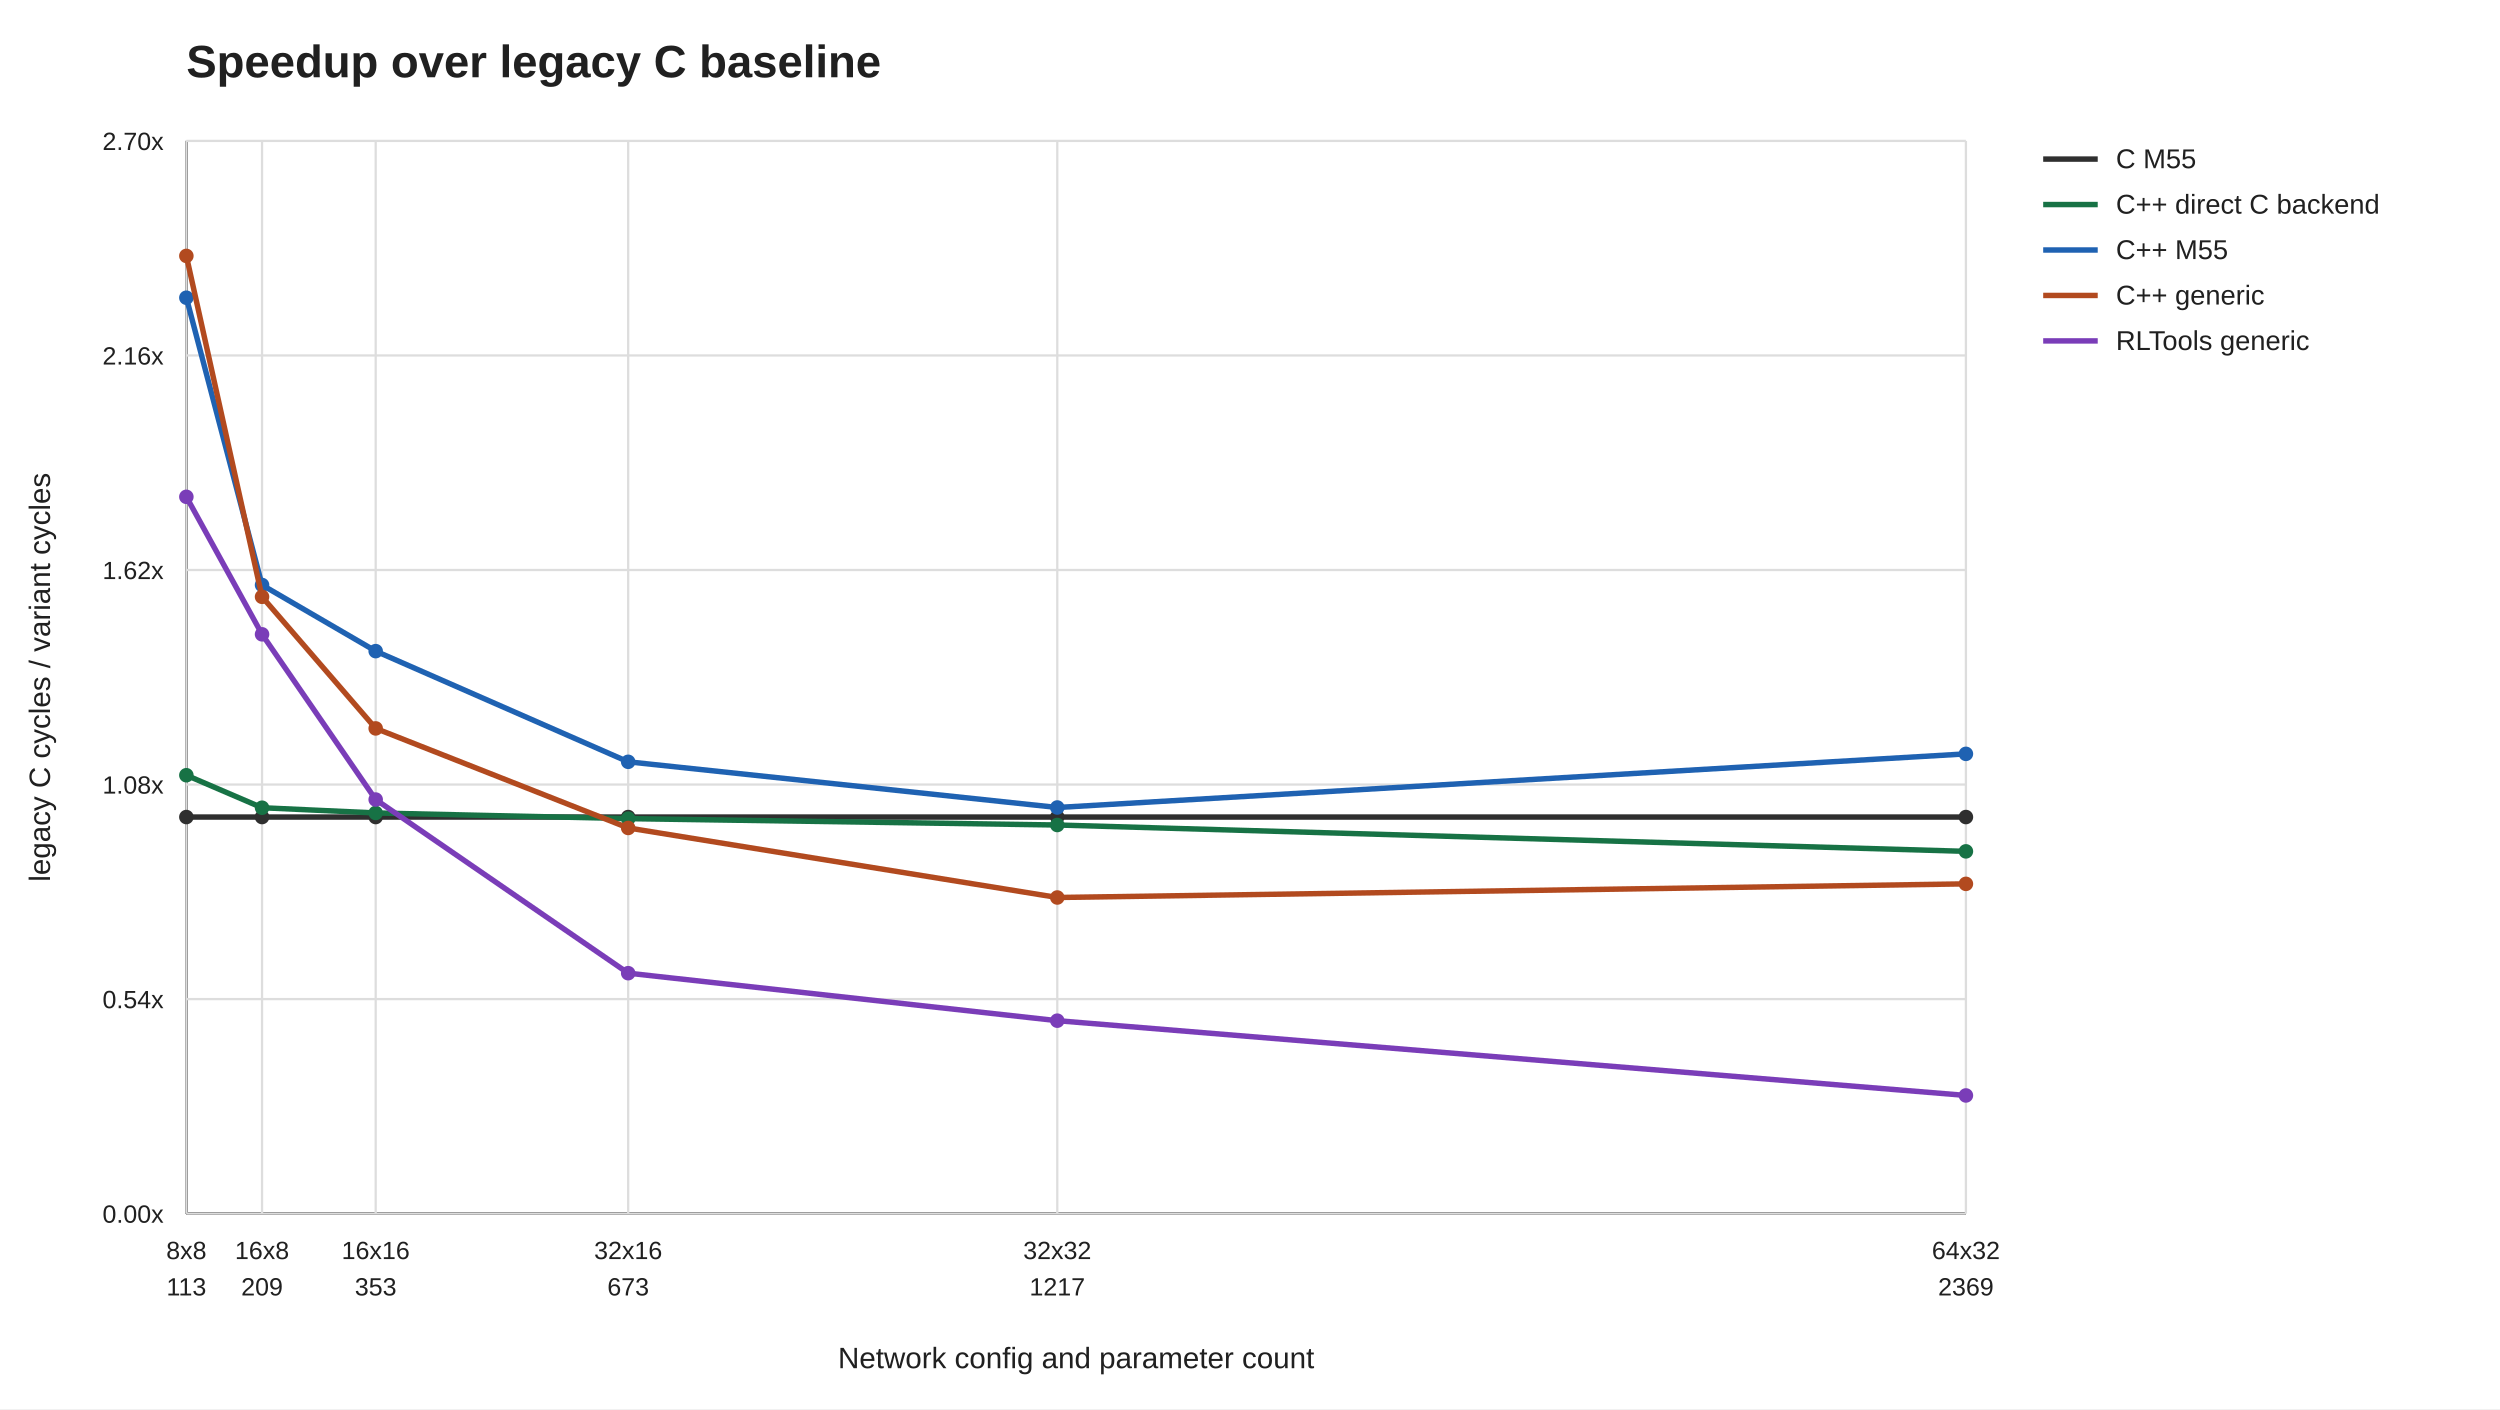
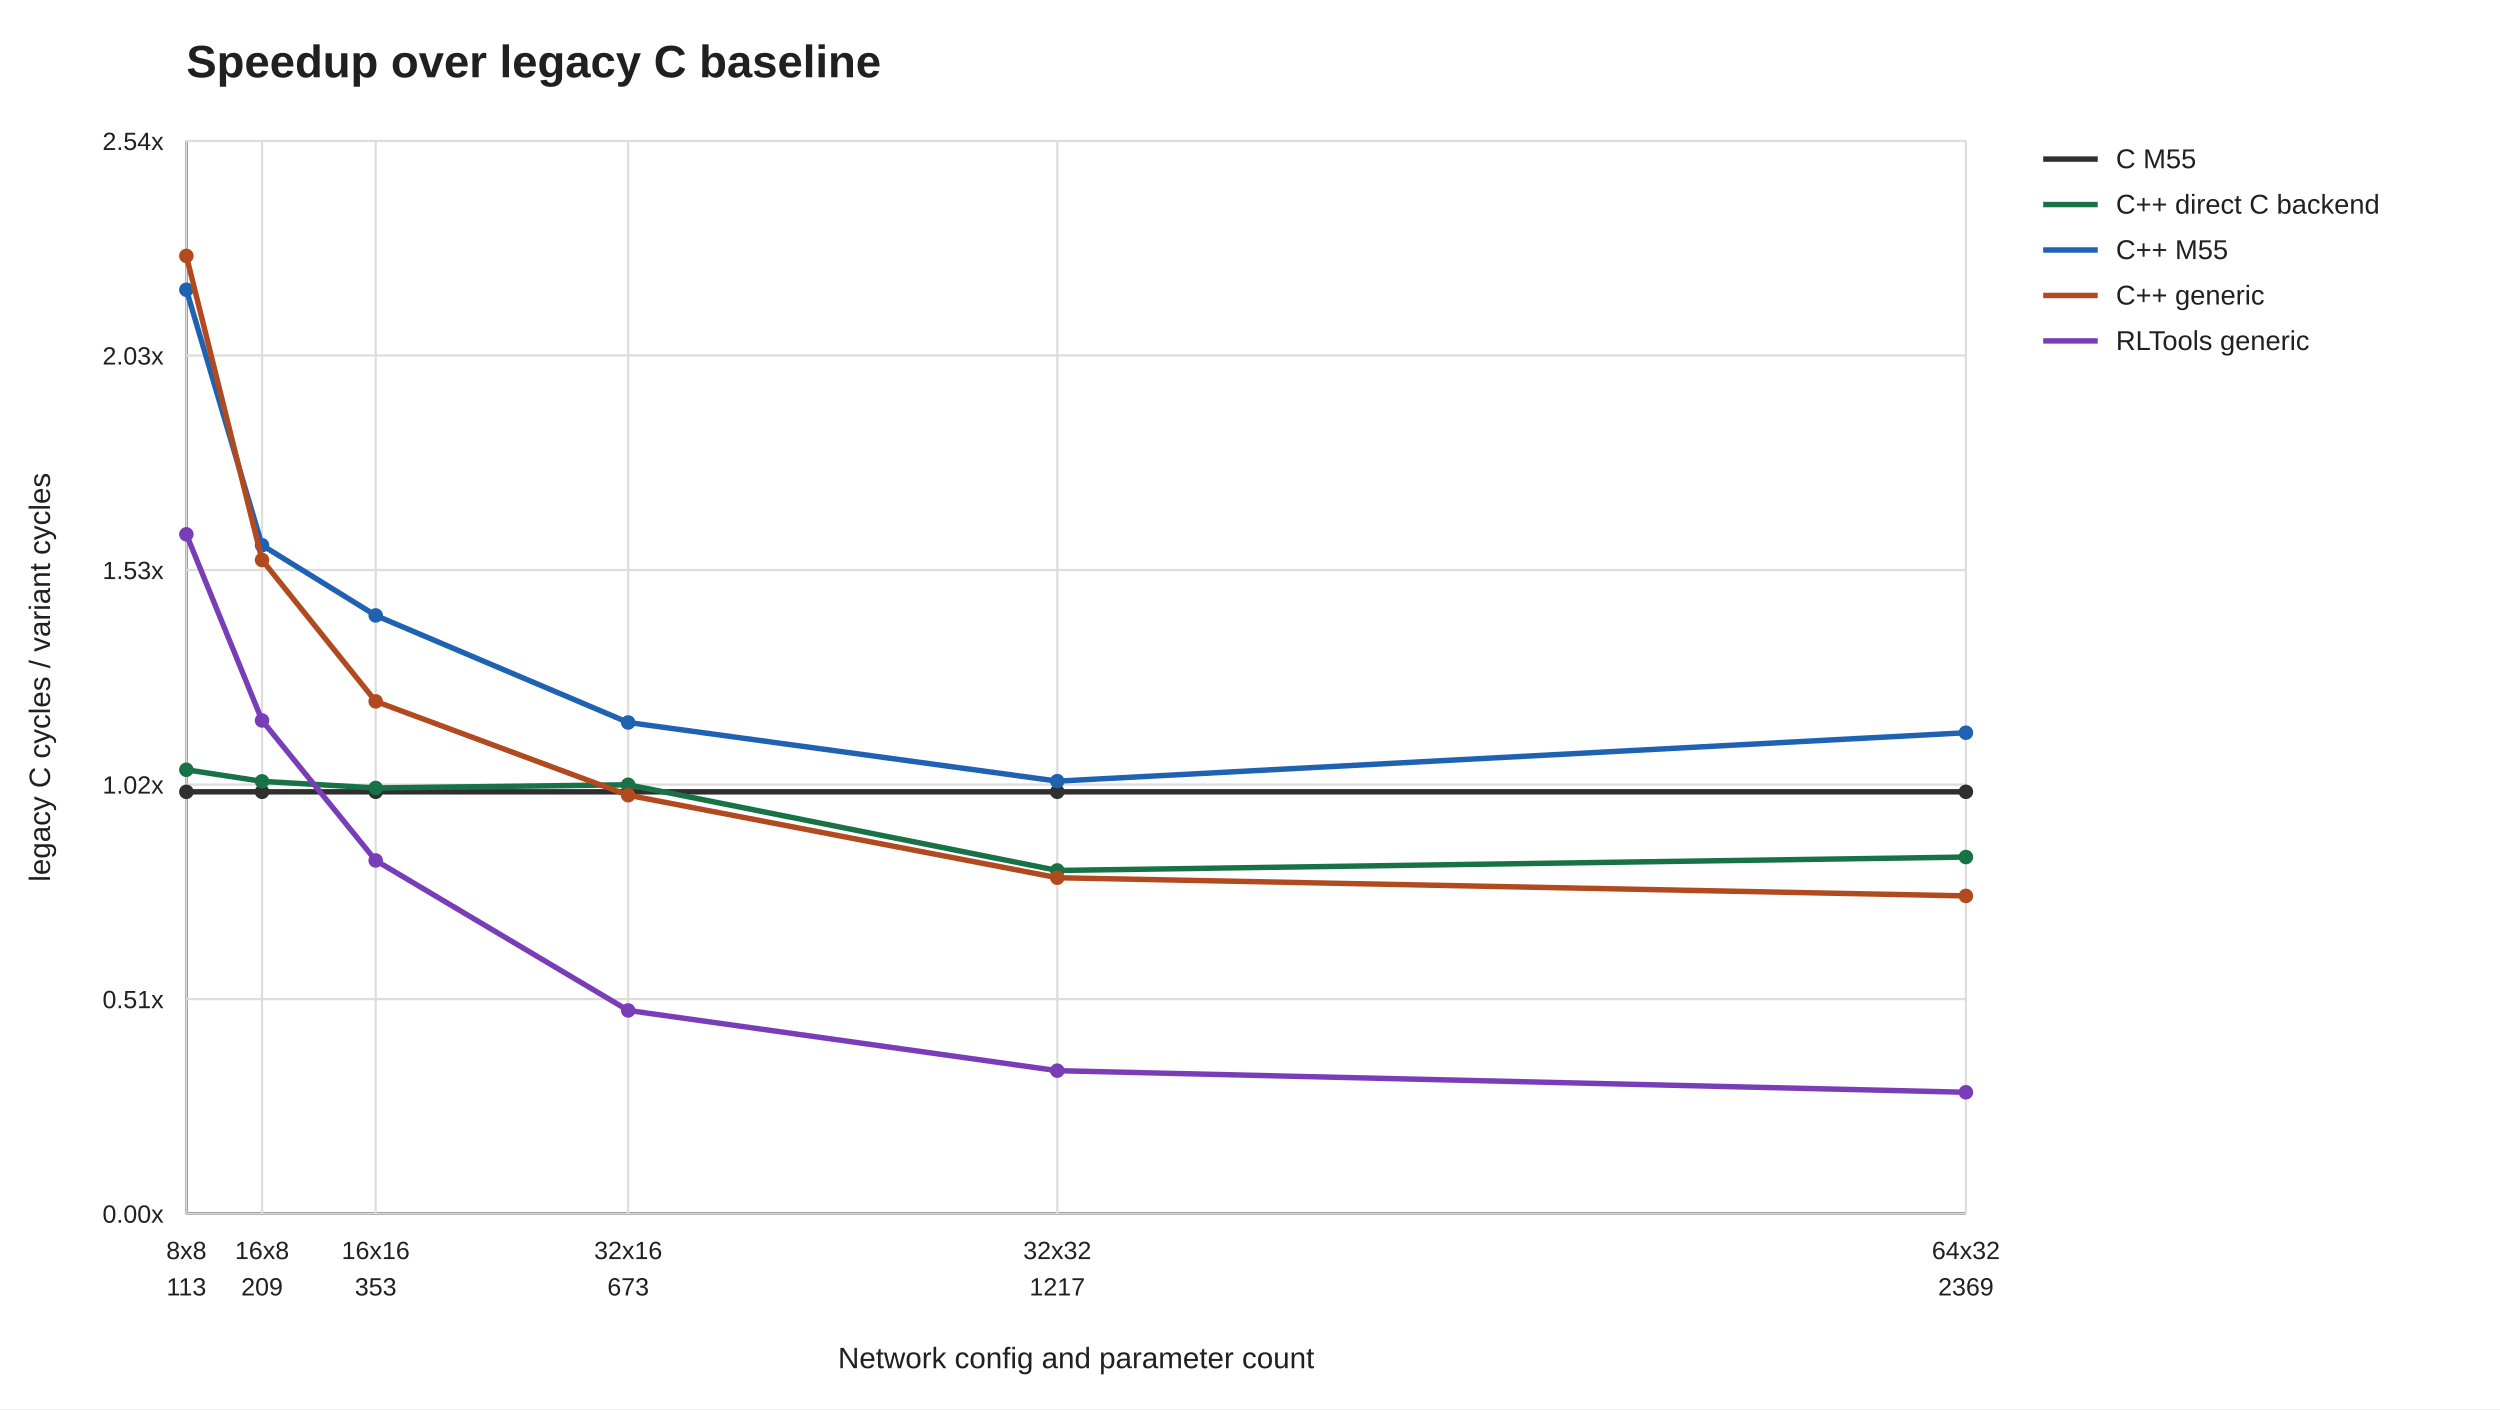
<svg xmlns="http://www.w3.org/2000/svg" width="1100" height="620" viewBox="0 0 1100 620">
  <rect width="100%" height="100%" fill="#ffffff" />
  <style>text{font-family:Arial,Helvetica,sans-serif;fill:#202020}.axis{stroke:#222;stroke-width:1.2}.grid{stroke:#dddddd;stroke-width:1}.label{font-size:13px}.title{font-size:20px;font-weight:700}.tick{font-size:11px}.legend{font-size:12px}</style>
  <text class="title" x="82" y="34">Speedup over legacy C baseline</text>
  <line class="axis" x1="82" y1="534" x2="865" y2="534" />
  <line class="axis" x1="82" y1="62" x2="82" y2="534" />
  <line class="grid" x1="82" y1="534.0" x2="865" y2="534.0" />
  <text class="tick" x="72" y="538.0" text-anchor="end">0.00x</text>
  <line class="grid" x1="82" y1="439.6" x2="865" y2="439.6" />
-   <text class="tick" x="72" y="443.6" text-anchor="end">0.54x</text>
+   <text class="tick" x="72" y="443.6" text-anchor="end">0.51x</text>
  <line class="grid" x1="82" y1="345.2" x2="865" y2="345.2" />
-   <text class="tick" x="72" y="349.2" text-anchor="end">1.08x</text>
+   <text class="tick" x="72" y="349.2" text-anchor="end">1.02x</text>
  <line class="grid" x1="82" y1="250.8" x2="865" y2="250.8" />
-   <text class="tick" x="72" y="254.8" text-anchor="end">1.62x</text>
+   <text class="tick" x="72" y="254.8" text-anchor="end">1.53x</text>
  <line class="grid" x1="82" y1="156.4" x2="865" y2="156.4" />
-   <text class="tick" x="72" y="160.4" text-anchor="end">2.16x</text>
+   <text class="tick" x="72" y="160.4" text-anchor="end">2.03x</text>
  <line class="grid" x1="82" y1="62.0" x2="865" y2="62.0" />
-   <text class="tick" x="72" y="66.0" text-anchor="end">2.70x</text>
+   <text class="tick" x="72" y="66.0" text-anchor="end">2.54x</text>
  <line class="grid" x1="82.0" y1="62" x2="82.0" y2="534" />
  <text class="tick" x="82.0" y="554" text-anchor="middle">8x8</text>
  <text class="tick" x="82.0" y="570" text-anchor="middle">113</text>
  <line class="grid" x1="115.3" y1="62" x2="115.3" y2="534" />
  <text class="tick" x="115.3" y="554" text-anchor="middle">16x8</text>
  <text class="tick" x="115.3" y="570" text-anchor="middle">209</text>
  <line class="grid" x1="165.3" y1="62" x2="165.3" y2="534" />
  <text class="tick" x="165.3" y="554" text-anchor="middle">16x16</text>
  <text class="tick" x="165.3" y="570" text-anchor="middle">353</text>
  <line class="grid" x1="276.4" y1="62" x2="276.4" y2="534" />
  <text class="tick" x="276.4" y="554" text-anchor="middle">32x16</text>
  <text class="tick" x="276.4" y="570" text-anchor="middle">673</text>
  <line class="grid" x1="465.2" y1="62" x2="465.2" y2="534" />
  <text class="tick" x="465.2" y="554" text-anchor="middle">32x32</text>
  <text class="tick" x="465.2" y="570" text-anchor="middle">1217</text>
  <line class="grid" x1="865.0" y1="62" x2="865.0" y2="534" />
  <text class="tick" x="865.0" y="554" text-anchor="middle">64x32</text>
  <text class="tick" x="865.0" y="570" text-anchor="middle">2369</text>
-   <polyline points="82.0,359.5 115.3,359.5 165.3,359.5 276.4,359.5 465.2,359.5 865.0,359.5" fill="none" stroke="#2f2f2f" stroke-width="2.4" />
-   <circle cx="82.0" cy="359.5" r="3.2" fill="#2f2f2f" />
-   <circle cx="115.3" cy="359.5" r="3.2" fill="#2f2f2f" />
-   <circle cx="165.3" cy="359.5" r="3.2" fill="#2f2f2f" />
-   <circle cx="276.4" cy="359.5" r="3.2" fill="#2f2f2f" />
-   <circle cx="465.2" cy="359.5" r="3.2" fill="#2f2f2f" />
-   <circle cx="865.0" cy="359.5" r="3.2" fill="#2f2f2f" />
-   <polyline points="82.0,341.1 115.3,355.4 165.3,357.7 276.4,360.2 465.2,363.0 865.0,374.6" fill="none" stroke="#177245" stroke-width="2.4" />
-   <circle cx="82.0" cy="341.1" r="3.2" fill="#177245" />
-   <circle cx="115.3" cy="355.4" r="3.2" fill="#177245" />
-   <circle cx="165.3" cy="357.7" r="3.2" fill="#177245" />
-   <circle cx="276.4" cy="360.2" r="3.2" fill="#177245" />
-   <circle cx="465.2" cy="363.0" r="3.2" fill="#177245" />
-   <circle cx="865.0" cy="374.6" r="3.2" fill="#177245" />
-   <polyline points="82.0,131.0 115.3,257.4 165.3,286.5 276.4,335.2 465.2,355.3 865.0,331.7" fill="none" stroke="#1f62b2" stroke-width="2.4" />
-   <circle cx="82.0" cy="131.0" r="3.2" fill="#1f62b2" />
-   <circle cx="115.3" cy="257.4" r="3.2" fill="#1f62b2" />
-   <circle cx="165.3" cy="286.5" r="3.2" fill="#1f62b2" />
-   <circle cx="276.4" cy="335.2" r="3.2" fill="#1f62b2" />
-   <circle cx="465.2" cy="355.3" r="3.2" fill="#1f62b2" />
-   <circle cx="865.0" cy="331.7" r="3.2" fill="#1f62b2" />
-   <polyline points="82.0,112.6 115.3,262.6 165.3,320.5 276.4,364.3 465.2,394.9 865.0,388.9" fill="none" stroke="#b24a1f" stroke-width="2.4" />
+   <polyline points="82.0,348.4 115.3,348.4 165.3,348.4 276.4,348.4 465.2,348.4 865.0,348.4" fill="none" stroke="#2f2f2f" stroke-width="2.4" />
+   <circle cx="82.0" cy="348.4" r="3.2" fill="#2f2f2f" />
+   <circle cx="115.3" cy="348.4" r="3.2" fill="#2f2f2f" />
+   <circle cx="165.3" cy="348.4" r="3.2" fill="#2f2f2f" />
+   <circle cx="276.4" cy="348.4" r="3.2" fill="#2f2f2f" />
+   <circle cx="465.2" cy="348.4" r="3.2" fill="#2f2f2f" />
+   <circle cx="865.0" cy="348.4" r="3.2" fill="#2f2f2f" />
+   <polyline points="82.0,338.7 115.3,343.8 165.3,346.7 276.4,345.3 465.2,383.0 865.0,377.1" fill="none" stroke="#177245" stroke-width="2.4" />
+   <circle cx="82.0" cy="338.7" r="3.2" fill="#177245" />
+   <circle cx="115.3" cy="343.8" r="3.2" fill="#177245" />
+   <circle cx="165.3" cy="346.7" r="3.2" fill="#177245" />
+   <circle cx="276.4" cy="345.3" r="3.2" fill="#177245" />
+   <circle cx="465.2" cy="383.0" r="3.2" fill="#177245" />
+   <circle cx="865.0" cy="377.1" r="3.2" fill="#177245" />
+   <polyline points="82.0,127.5 115.3,239.9 165.3,270.8 276.4,317.9 465.2,343.7 865.0,322.4" fill="none" stroke="#1f62b2" stroke-width="2.4" />
+   <circle cx="82.0" cy="127.5" r="3.2" fill="#1f62b2" />
+   <circle cx="115.3" cy="239.9" r="3.2" fill="#1f62b2" />
+   <circle cx="165.3" cy="270.8" r="3.2" fill="#1f62b2" />
+   <circle cx="276.4" cy="317.9" r="3.2" fill="#1f62b2" />
+   <circle cx="465.2" cy="343.7" r="3.2" fill="#1f62b2" />
+   <circle cx="865.0" cy="322.4" r="3.2" fill="#1f62b2" />
+   <polyline points="82.0,112.6 115.3,246.4 165.3,308.6 276.4,349.9 465.2,386.2 865.0,394.2" fill="none" stroke="#b24a1f" stroke-width="2.4" />
  <circle cx="82.0" cy="112.6" r="3.2" fill="#b24a1f" />
-   <circle cx="115.3" cy="262.6" r="3.2" fill="#b24a1f" />
-   <circle cx="165.3" cy="320.5" r="3.2" fill="#b24a1f" />
-   <circle cx="276.4" cy="364.3" r="3.2" fill="#b24a1f" />
-   <circle cx="465.2" cy="394.9" r="3.2" fill="#b24a1f" />
-   <circle cx="865.0" cy="388.9" r="3.2" fill="#b24a1f" />
-   <polyline points="82.0,218.6 115.3,279.1 165.3,351.8 276.4,428.2 465.2,449.1 865.0,482.0" fill="none" stroke="#7a3db8" stroke-width="2.4" />
-   <circle cx="82.0" cy="218.6" r="3.2" fill="#7a3db8" />
-   <circle cx="115.3" cy="279.1" r="3.2" fill="#7a3db8" />
-   <circle cx="165.3" cy="351.8" r="3.2" fill="#7a3db8" />
-   <circle cx="276.4" cy="428.2" r="3.2" fill="#7a3db8" />
-   <circle cx="465.2" cy="449.1" r="3.2" fill="#7a3db8" />
-   <circle cx="865.0" cy="482.0" r="3.2" fill="#7a3db8" />
+   <circle cx="115.3" cy="246.4" r="3.2" fill="#b24a1f" />
+   <circle cx="165.3" cy="308.6" r="3.2" fill="#b24a1f" />
+   <circle cx="276.4" cy="349.9" r="3.2" fill="#b24a1f" />
+   <circle cx="465.2" cy="386.2" r="3.2" fill="#b24a1f" />
+   <circle cx="865.0" cy="394.2" r="3.2" fill="#b24a1f" />
+   <polyline points="82.0,235.1 115.3,317.0 165.3,378.6 276.4,444.6 465.2,471.1 865.0,480.6" fill="none" stroke="#7a3db8" stroke-width="2.4" />
+   <circle cx="82.0" cy="235.1" r="3.2" fill="#7a3db8" />
+   <circle cx="115.3" cy="317.0" r="3.2" fill="#7a3db8" />
+   <circle cx="165.3" cy="378.6" r="3.2" fill="#7a3db8" />
+   <circle cx="276.4" cy="444.6" r="3.2" fill="#7a3db8" />
+   <circle cx="465.2" cy="471.1" r="3.2" fill="#7a3db8" />
+   <circle cx="865.0" cy="480.6" r="3.2" fill="#7a3db8" />
  <text class="label" x="473.5" y="602" text-anchor="middle">Network config and parameter count</text>
  <text class="label" transform="translate(22 298.0) rotate(-90)" text-anchor="middle">legacy C cycles / variant cycles</text>
  <line x1="899" y1="70" x2="923" y2="70" stroke="#2f2f2f" stroke-width="2.4" />
  <text class="legend" x="931" y="74">C M55</text>
  <line x1="899" y1="90" x2="923" y2="90" stroke="#177245" stroke-width="2.4" />
  <text class="legend" x="931" y="94">C++ direct C backend</text>
  <line x1="899" y1="110" x2="923" y2="110" stroke="#1f62b2" stroke-width="2.4" />
  <text class="legend" x="931" y="114">C++ M55</text>
  <line x1="899" y1="130" x2="923" y2="130" stroke="#b24a1f" stroke-width="2.4" />
  <text class="legend" x="931" y="134">C++ generic</text>
  <line x1="899" y1="150" x2="923" y2="150" stroke="#7a3db8" stroke-width="2.4" />
  <text class="legend" x="931" y="154">RLTools generic</text>
</svg>
